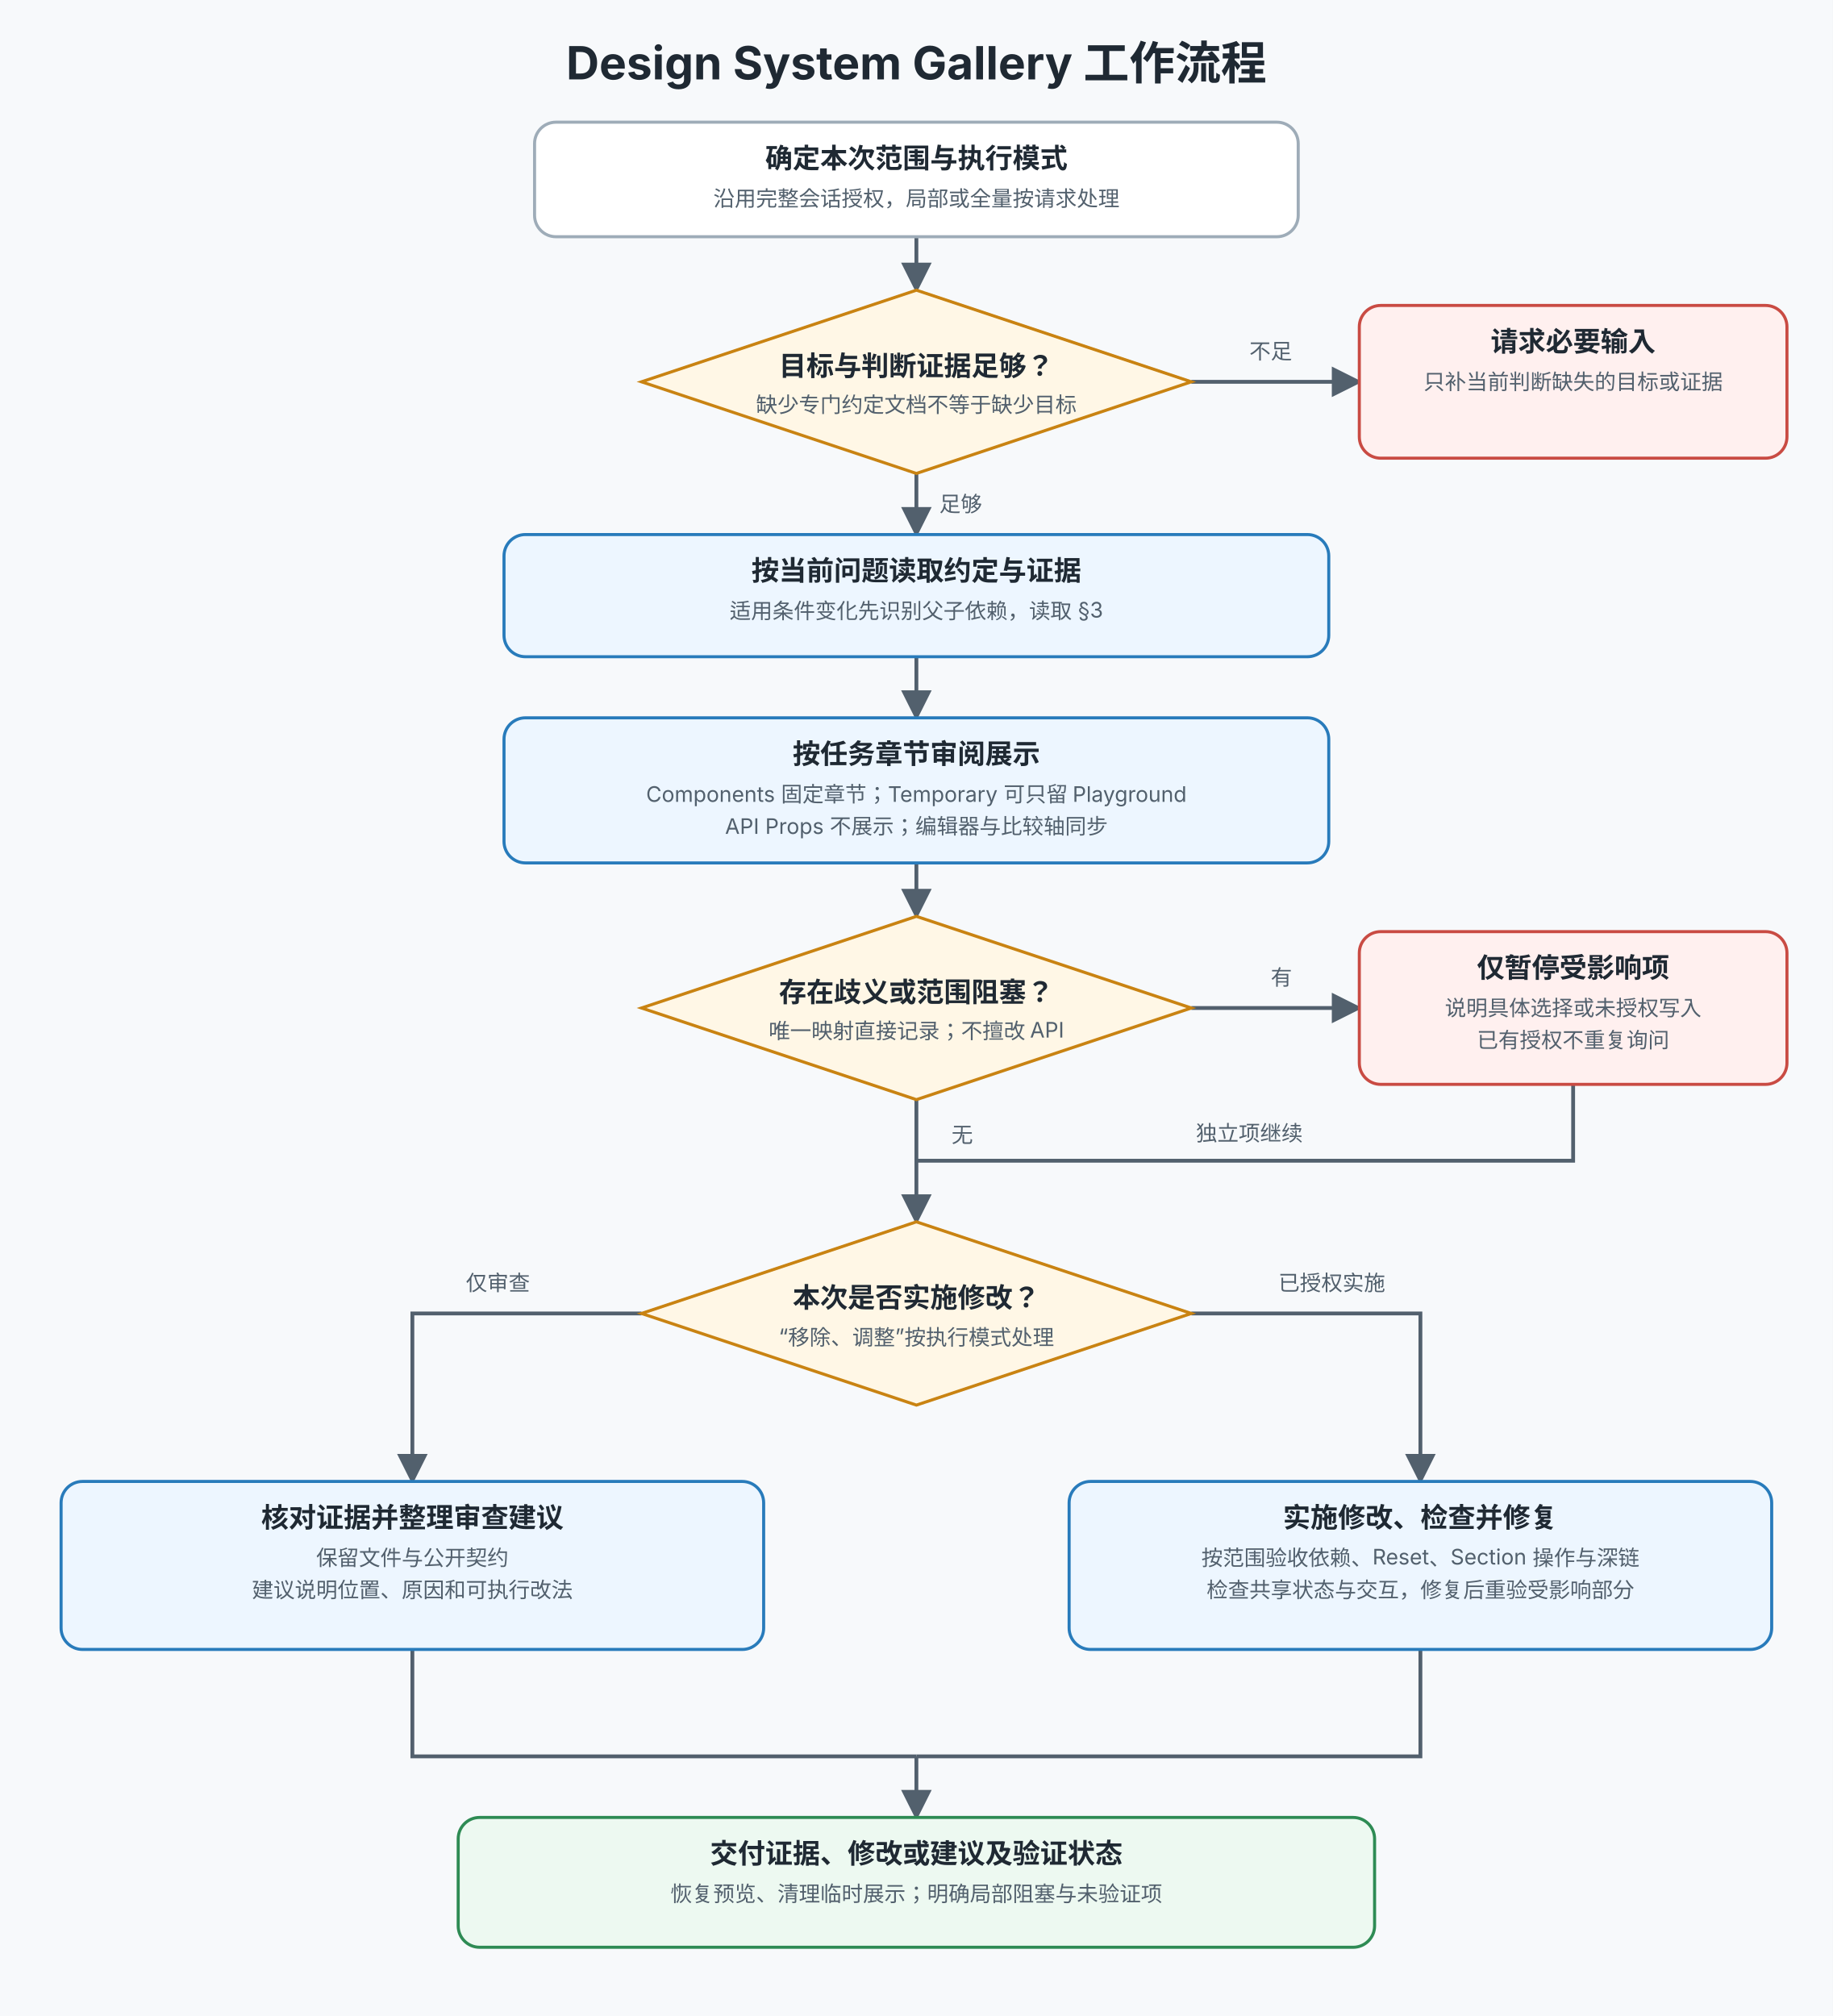
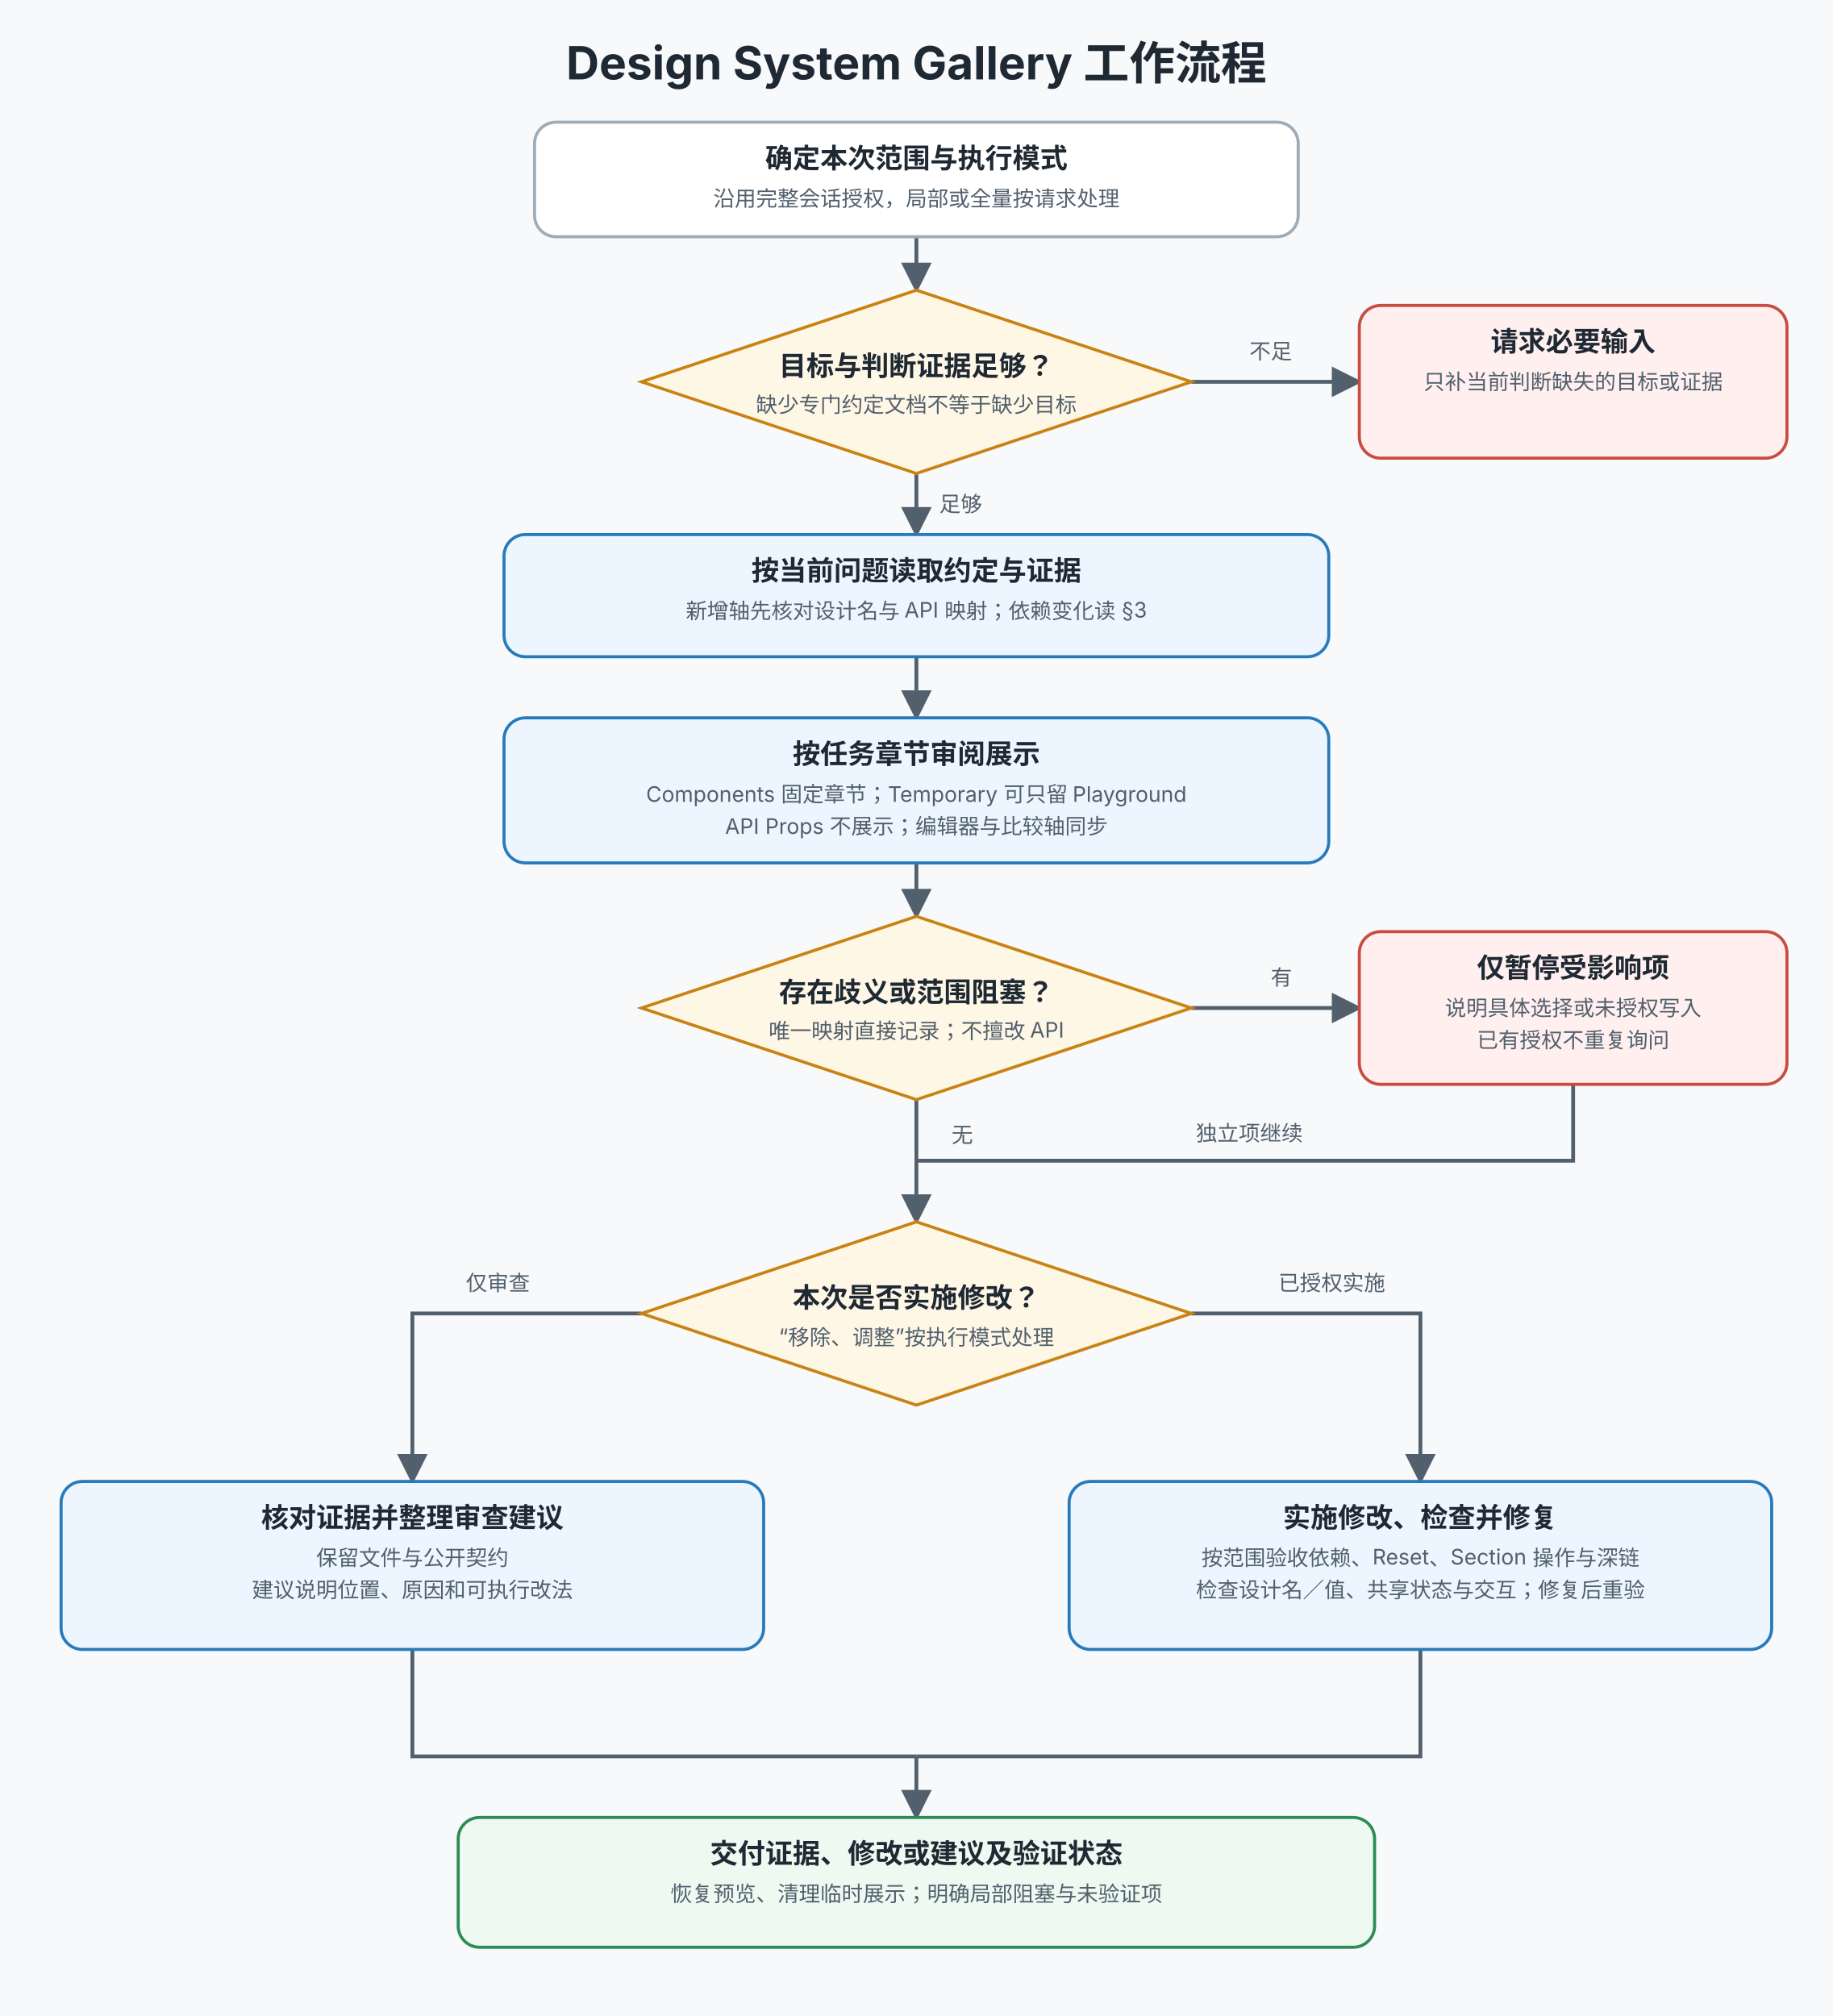
<svg xmlns="http://www.w3.org/2000/svg" viewBox="0 0 1200 1320" role="img" aria-labelledby="title desc">
  <defs>
    <marker id="arrow" viewBox="0 0 10 10" refX="9" refY="5" markerWidth="8" markerHeight="8" orient="auto-start-reverse">
      <path d="M0 0L10 5L0 10z" fill="#52606d" />
    </marker>
    <style>
text{font-family:-apple-system,BlinkMacSystemFont,"PingFang SC",sans-serif;text-anchor:middle;fill:#1f2933}
.title{font-size:30px;font-weight:700}.node-title{font-size:18px;font-weight:600}.body{font-size:14px;fill:#52606d}.label{font-size:14px;font-weight:600;fill:#334e68}
.input{fill:#fff;stroke:#9eacb8}.stage{fill:#edf6ff;stroke:#287bbb}.decision{fill:#fff7e6;stroke:#c98312}.stop{fill:#fff0ef;stroke:#c94b43}.output{fill:#edf9f1;stroke:#2e8b54}
rect,polygon{stroke-width:2}.flow,.join{fill:none;stroke:#52606d;stroke-width:2.5}.flow{marker-end:url(#arrow)}
</style>
  </defs>
  <rect width="1200" height="1320" fill="#f7f9fb" />
  <text class="title" x="600" y="52">Design System Gallery 工作流程</text>
  <path class="flow" d="M600 155V190" />
  <path class="flow" d="M780 250H890" />
  <path class="flow" d="M600 310V350" />
  <path class="flow" d="M600 430V470" />
  <path class="flow" d="M600 565V600" />
  <path class="flow" d="M780 660H890" />
  <path class="flow" d="M600 720V800" />
  <path class="join" d="M1030 710V760H600" />
  <path class="flow" d="M420 860H270V970" />
  <path class="flow" d="M780 860H930V970" />
  <path class="join" d="M270 1080V1150H600" />
  <path class="join" d="M930 1080V1150H600" />
  <path class="flow" d="M600 1150V1190" />
  <text class="body" x="832" y="235">不足</text>
  <text class="body" x="629" y="335">足够</text>
  <text class="body" x="839" y="645">有</text>
  <text class="body" x="630" y="748">无</text>
  <text class="body" x="818" y="747">独立项继续</text>
  <text class="body" x="326" y="845">仅审查</text>
  <text class="body" x="872" y="845">已授权实施</text>
  <rect class="input" x="350" y="80" width="500" height="75" rx="14" />
  <text class="node-title" x="600.0" y="110">确定本次范围与执行模式</text>
  <text class="body" x="600.0" y="135">沿用完整会话授权，局部或全量按请求处理</text>
  <polygon class="decision" points="600,190 780,250 600,310 420,250" />
  <text class="node-title" x="600" y="246">目标与判断证据足够？</text>
  <text class="body" x="600" y="270">缺少专门约定文档不等于缺少目标</text>
  <rect class="stop" x="890" y="200" width="280" height="100" rx="14" />
  <text class="node-title" x="1030.0" y="230">请求必要输入</text>
  <text class="body" x="1030.0" y="255">只补当前判断缺失的目标或证据</text>
  <rect class="stage" x="330" y="350" width="540" height="80" rx="14" />
  <text class="node-title" x="600.0" y="380">按当前问题读取约定与证据</text>
-   <text class="body" x="600.0" y="405">适用条件变化先识别父子依赖，读取 §3</text>
+   <text class="body" x="600.0" y="405">新增轴先核对设计名与 API 映射；依赖变化读 §3</text>
  <rect class="stage" x="330" y="470" width="540" height="95" rx="14" />
  <text class="node-title" x="600.0" y="500">按任务章节审阅展示</text>
  <text class="body" x="600.0" y="525">Components 固定章节；Temporary 可只留 Playground</text>
  <text class="body" x="600.0" y="546">API Props 不展示；编辑器与比较轴同步</text>
  <polygon class="decision" points="600,600 780,660 600,720 420,660" />
  <text class="node-title" x="600" y="656">存在歧义或范围阻塞？</text>
  <text class="body" x="600" y="680">唯一映射直接记录；不擅改 API</text>
  <rect class="stop" x="890" y="610" width="280" height="100" rx="14" />
  <text class="node-title" x="1030.0" y="640">仅暂停受影响项</text>
  <text class="body" x="1030.0" y="665">说明具体选择或未授权写入</text>
  <text class="body" x="1030.0" y="686">已有授权不重复询问</text>
  <polygon class="decision" points="600,800 780,860 600,920 420,860" />
  <text class="node-title" x="600" y="856">本次是否实施修改？</text>
  <text class="body" x="600" y="880">“移除、调整”按执行模式处理</text>
  <rect class="stage" x="40" y="970" width="460" height="110" rx="14" />
  <text class="node-title" x="270.0" y="1000">核对证据并整理审查建议</text>
  <text class="body" x="270.0" y="1025">保留文件与公开契约</text>
  <text class="body" x="270.0" y="1046">建议说明位置、原因和可执行改法</text>
  <rect class="stage" x="700" y="970" width="460" height="110" rx="14" />
  <text class="node-title" x="930.0" y="1000">实施修改、检查并修复</text>
  <text class="body" x="930.0" y="1025">按范围验收依赖、Reset、Section 操作与深链</text>
-   <text class="body" x="930.0" y="1046">检查共享状态与交互，修复后重验受影响部分</text>
+   <text class="body" x="930.0" y="1046">检查设计名／值、共享状态与交互；修复后重验</text>
  <rect class="output" x="300" y="1190" width="600" height="85" rx="14" />
  <text class="node-title" x="600.0" y="1220">交付证据、修改或建议及验证状态</text>
  <text class="body" x="600.0" y="1245">恢复预览、清理临时展示；明确局部阻塞与未验证项</text>
</svg>
